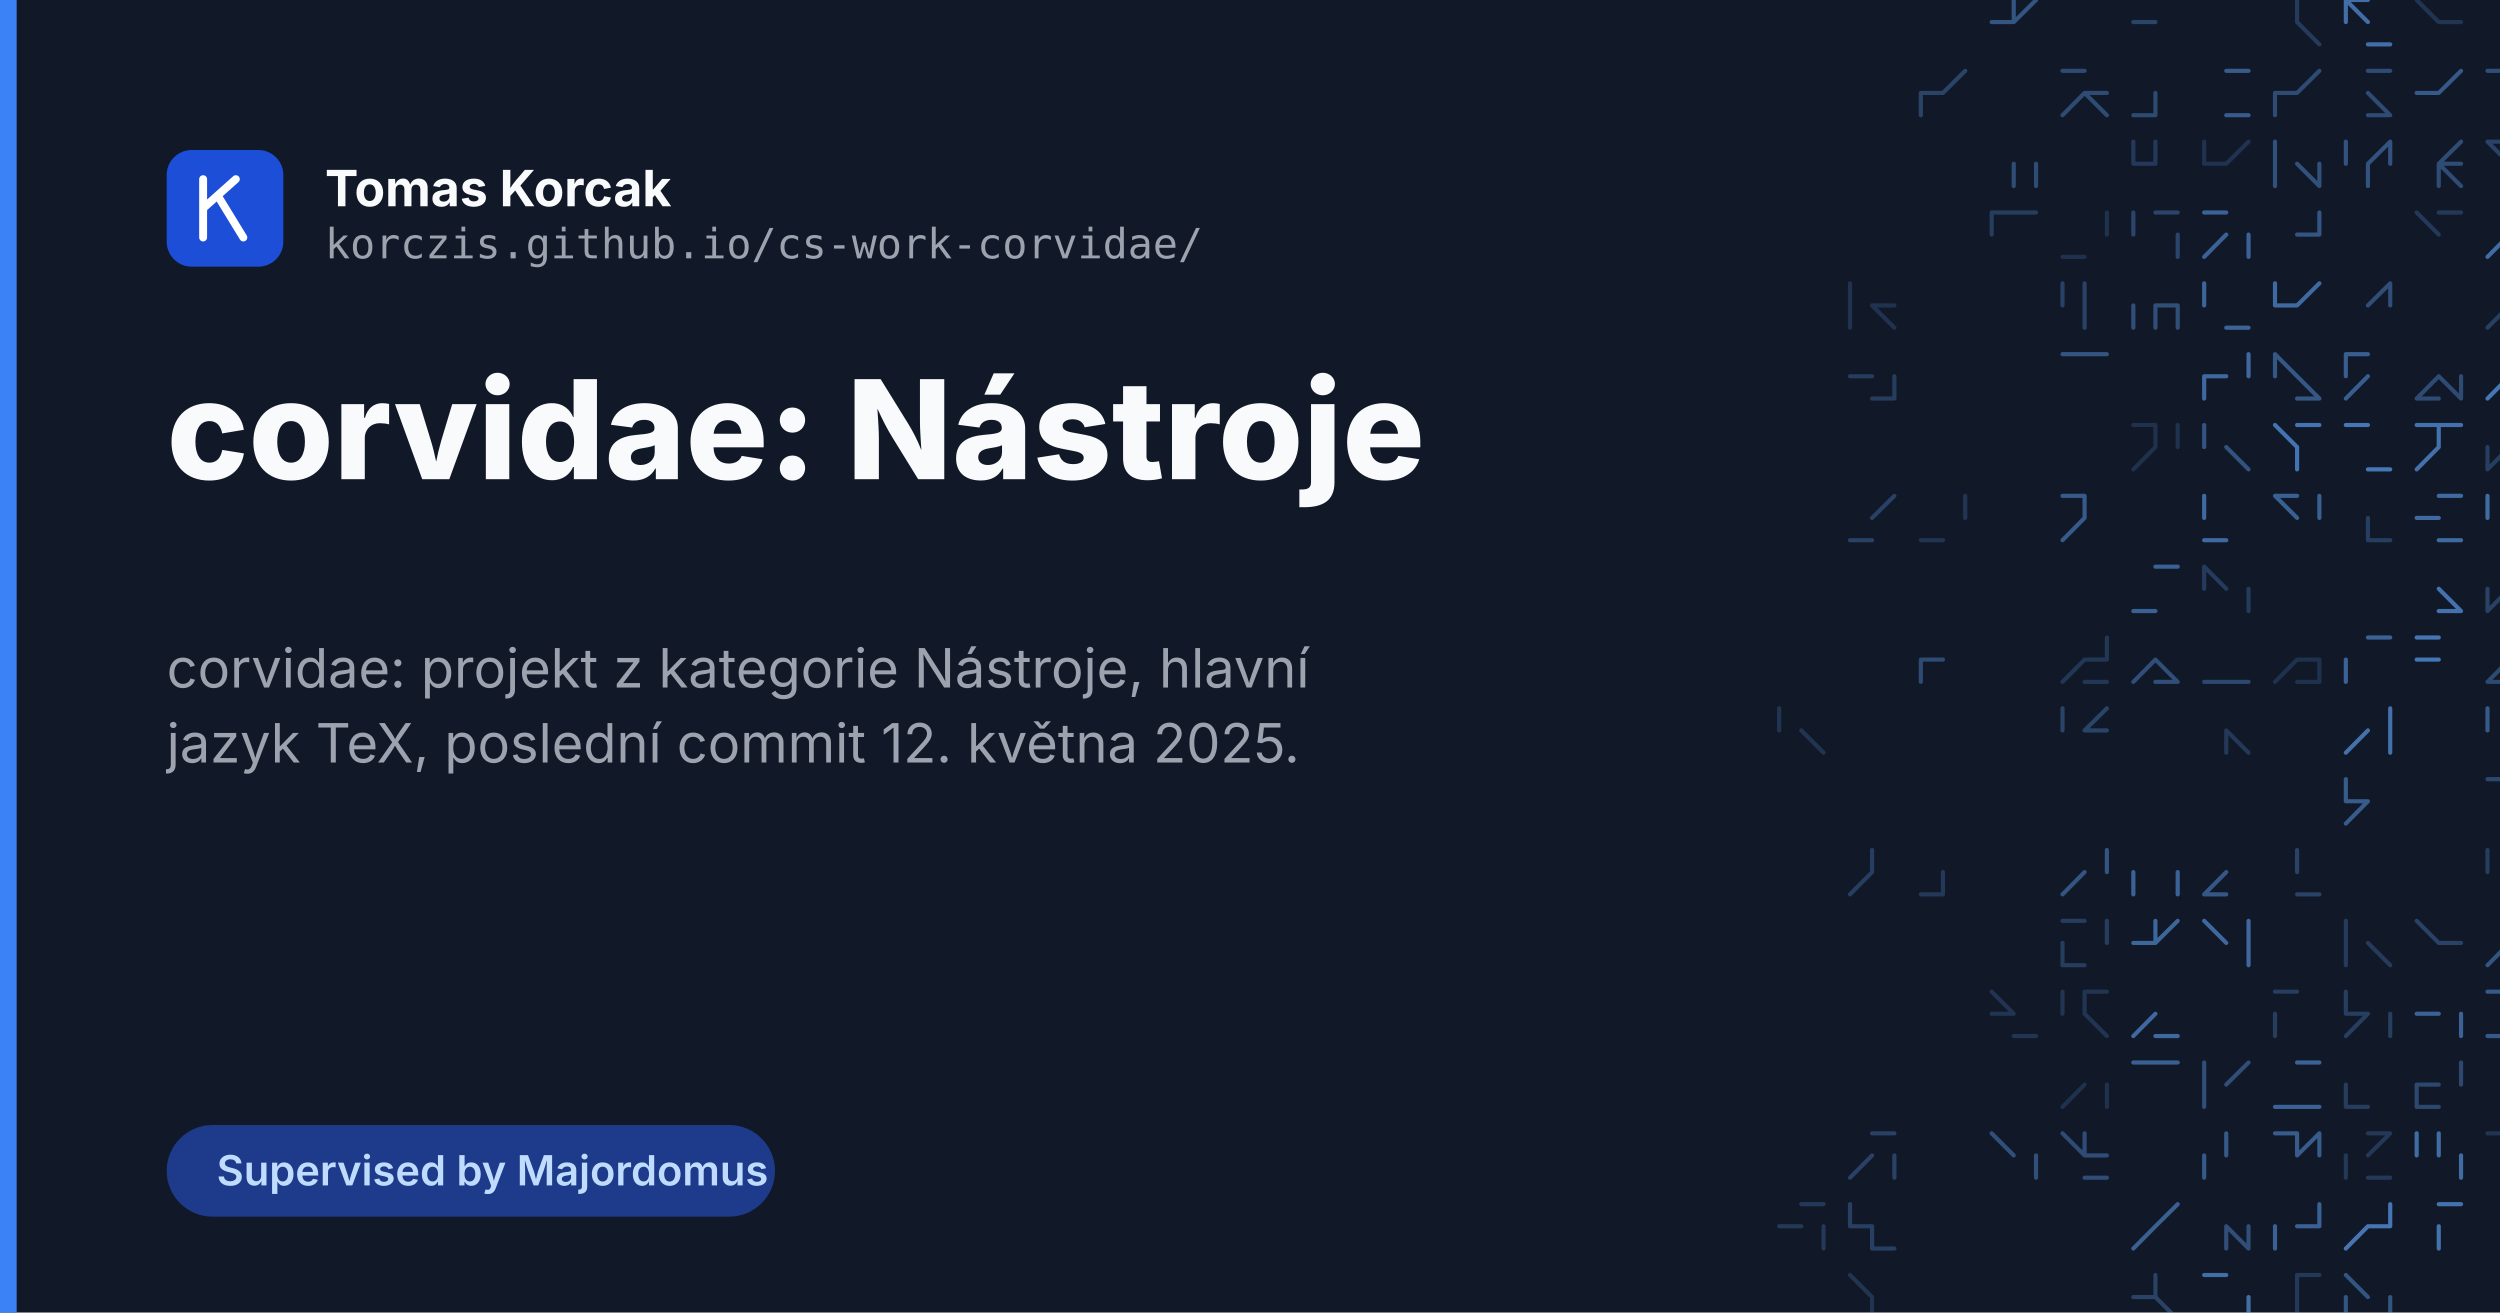
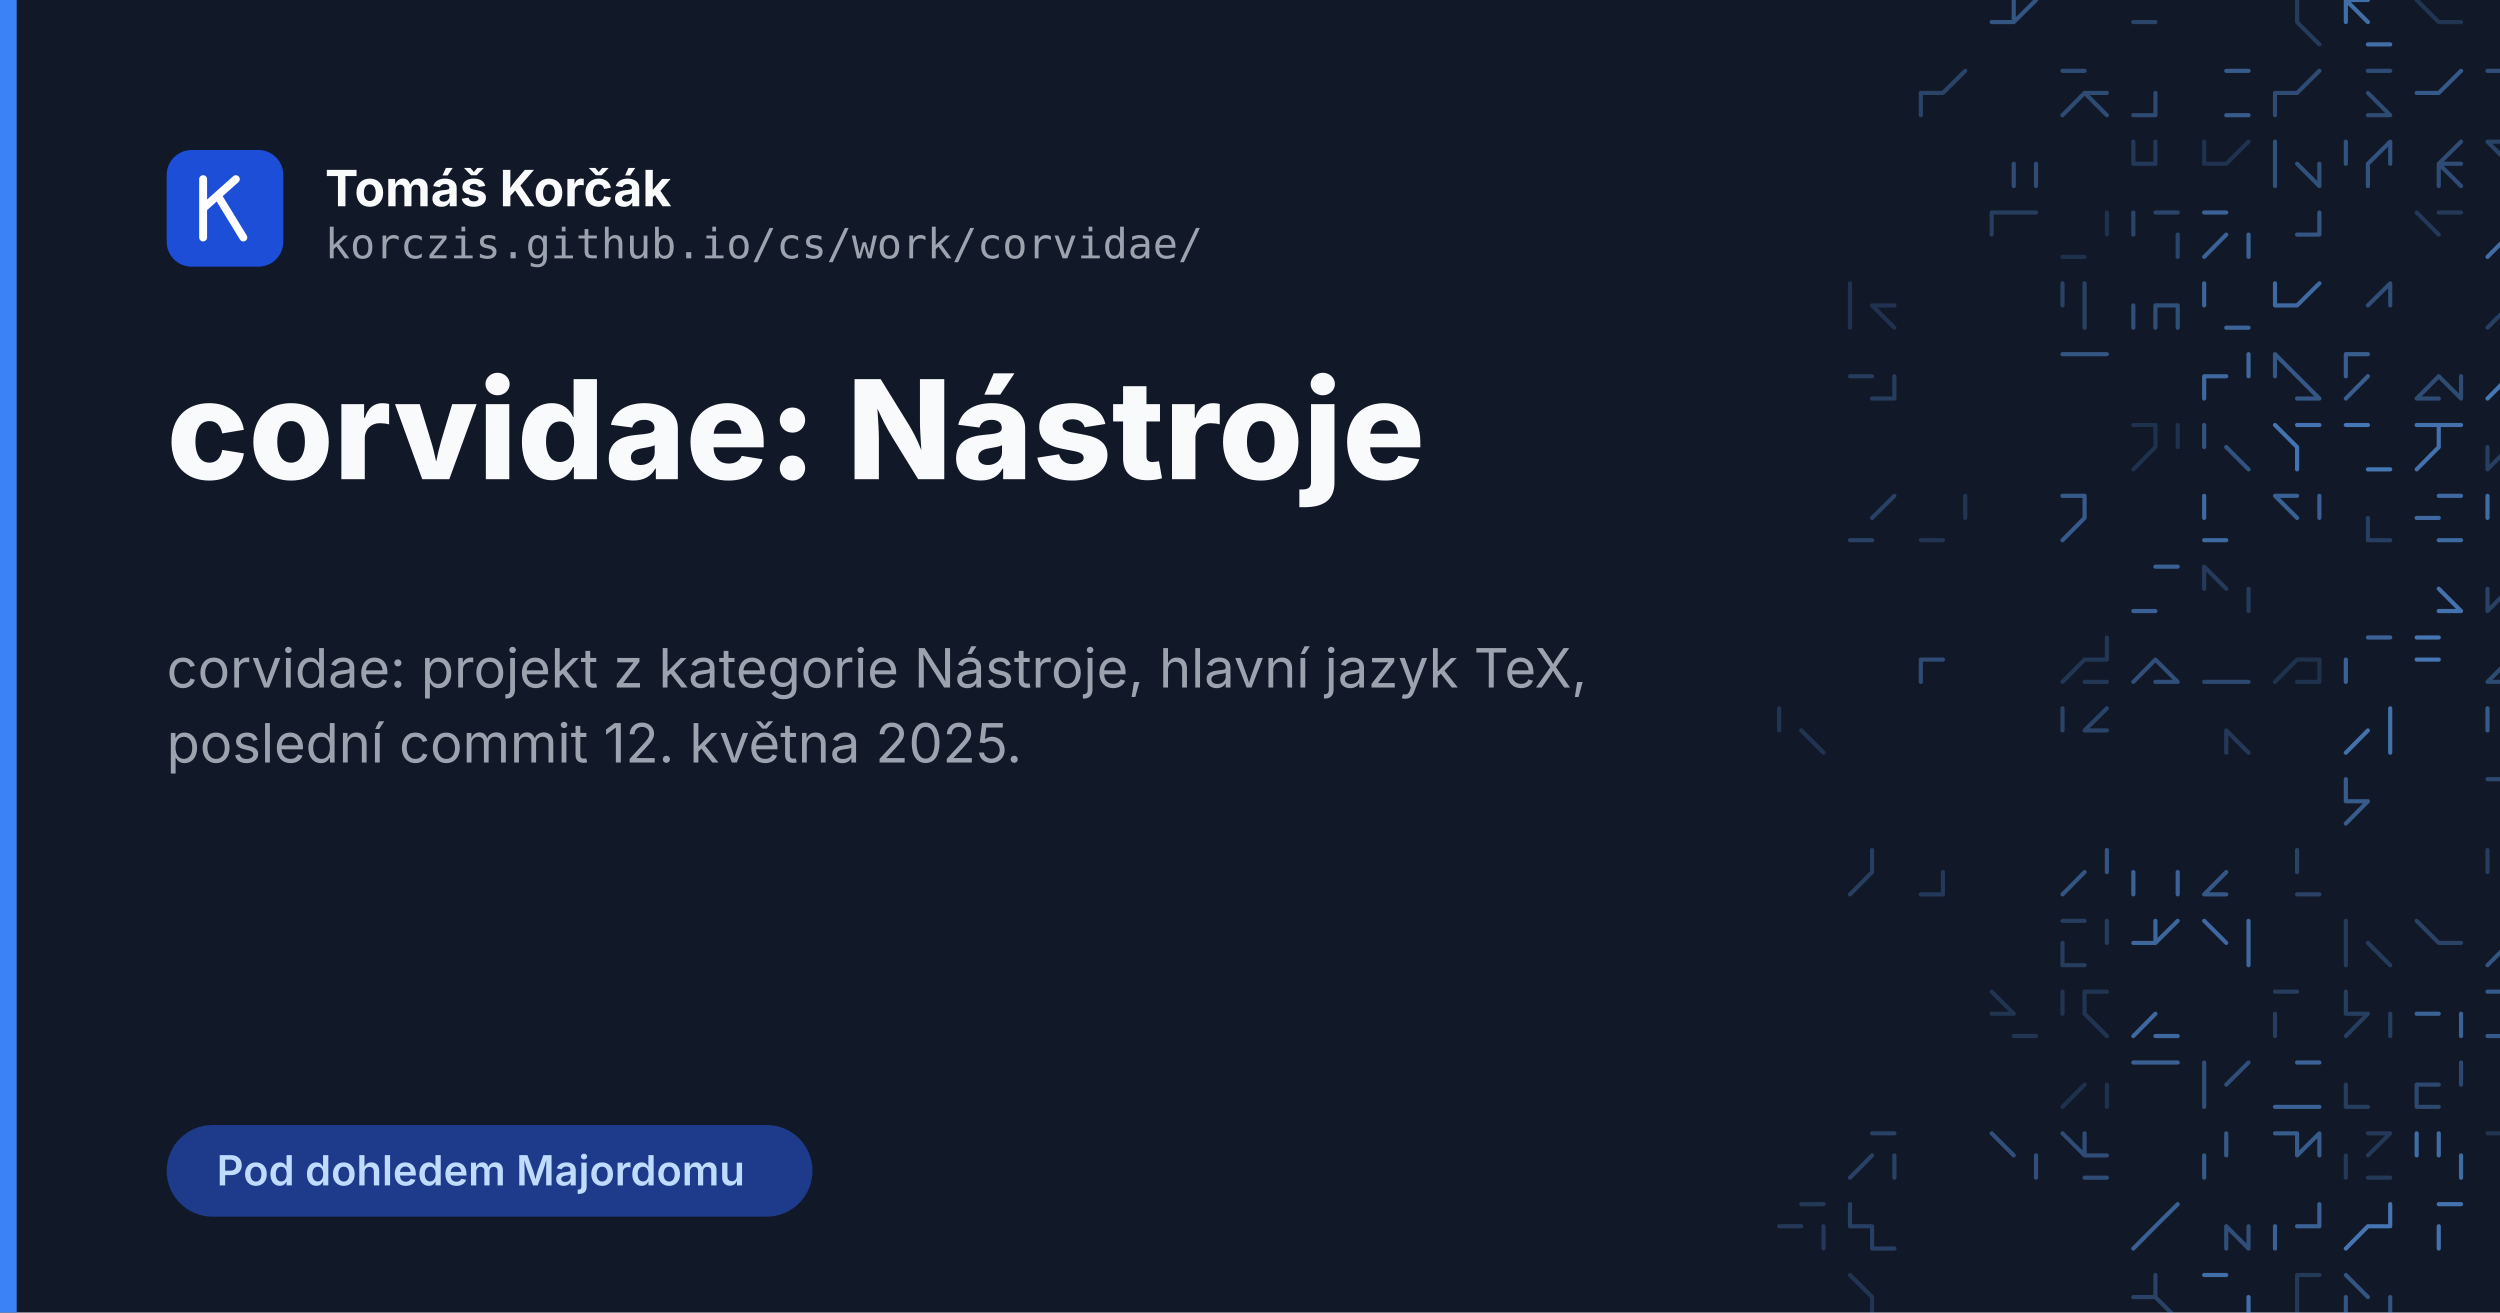
- <svg xmlns="http://www.w3.org/2000/svg" width="1200" height="630" viewBox="0 0 1200 630">
+ <svg xmlns="http://www.w3.org/2000/svg" width="1200" height="630" viewBox="0 0 1200 630" xml:lang="cs">
  <rect width="1200" height="630" fill="#111827" />
  <g fill="none" stroke="#60a5fa" stroke-width="2" stroke-linecap="round">
    <path d="M966.6 0.0L966.6 10.6M956.0 10.6L966.6 10.6M977.3 0.0L966.6 10.6" opacity="0.43" />
    <path d="M1024.0 10.6L1034.6 10.6M1024.0 10.6L1034.6 10.6" opacity="0.32" />
    <path d="M1102.6 0.0L1102.6 10.6M1102.6 10.6L1113.3 21.3M1102.6 0.0L1102.6 10.6" opacity="0.25" />
    <path d="M1136.6 21.3L1147.3 21.3M1126.0 0.0L1136.6 0.0M1126.0 0.0L1126.0 10.6M1126.0 0.0L1136.6 10.6" opacity="0.61" />
    <path d="M1170.6 10.6L1181.3 10.6M1160.0 0.0L1170.6 10.6M1160.0 0.0L1170.6 10.6" opacity="0.21" />
    <path d="M1204.6 10.6L1204.6 21.3M1204.6 21.3L1215.3 21.3" opacity="0.26" />
    <path d="M1228.0 0.0L1238.6 10.6M1238.6 0.0L1249.3 0.0M1228.0 0.0L1238.6 10.6M1238.6 0.0L1238.6 10.6" opacity="0.54" />
    <path d="M943.3 34.0L932.6 44.6M922.0 44.6L932.6 44.6M922.0 44.6L922.0 55.3" opacity="0.31" />
    <path d="M1000.6 44.6L1011.3 44.6M990.0 34.0L1000.6 34.0M1000.6 44.6L1011.3 55.3M1000.6 44.6L990.0 55.3" opacity="0.36" />
    <path d="M1024.0 55.3L1034.6 55.3M1034.6 44.6L1034.6 55.3" opacity="0.35" />
    <path d="M1068.6 55.3L1079.3 55.3M1068.6 34.0L1079.3 34.0" opacity="0.48" />
    <path d="M1113.3 34.0L1102.6 44.6M1092.0 44.6L1092.0 55.3M1092.0 44.6L1102.6 44.6" opacity="0.36" />
    <path d="M1136.6 44.6L1147.3 55.3M1136.6 34.0L1147.3 34.0M1136.6 55.3L1147.3 55.3" opacity="0.36" />
    <path d="M1181.3 34.0L1170.6 44.6M1160.0 44.6L1170.6 44.6" opacity="0.46" />
    <path d="M1194.0 34.0L1204.6 34.0M1204.6 44.6L1215.3 44.6M1204.6 34.0L1204.6 44.6" opacity="0.38" />
    <path d="M1238.6 44.6L1228.0 55.3M1238.6 55.3L1249.3 55.3" opacity="0.31" />
    <path d="M977.3 78.6L977.3 89.3M966.6 78.6L966.6 89.3" opacity="0.37" />
    <path d="M1034.6 68.0L1034.6 78.6M1024.0 78.6L1034.6 78.6M1024.0 68.0L1024.0 78.6" opacity="0.24" />
    <path d="M1058.0 68.0L1058.0 78.6M1079.3 68.0L1068.6 78.6M1058.0 78.6L1068.6 78.6" opacity="0.19" />
    <path d="M1092.0 68.0L1092.0 78.6M1113.3 78.6L1113.3 89.3M1102.6 78.6L1113.3 89.3M1092.0 78.6L1092.0 89.3" opacity="0.41" />
    <path d="M1147.3 68.0L1136.6 78.6M1126.0 68.0L1126.0 78.6M1136.6 78.6L1136.6 89.3M1147.3 68.0L1147.3 78.6" opacity="0.42" />
    <path d="M1170.6 78.6L1181.3 89.3M1170.6 78.6L1181.3 78.6M1170.6 78.6L1170.6 89.3M1181.3 68.0L1170.6 78.6" opacity="0.37" />
    <path d="M1194.0 68.0L1204.6 78.6M1215.3 78.6L1215.3 89.3M1194.0 68.0L1204.6 68.0" opacity="0.30" />
    <path d="M956.0 102.0L966.6 102.0M956.0 102.0L956.0 112.6M966.6 102.0L977.3 102.0" opacity="0.26" />
    <path d="M990.0 123.3L1000.6 123.3M990.0 123.3L1000.6 123.3M1011.3 102.0L1011.3 112.6" opacity="0.18" />
    <path d="M1034.6 102.0L1045.3 102.0M1045.3 112.6L1045.3 123.3M1024.0 102.0L1024.0 112.6" opacity="0.32" />
    <path d="M1058.0 102.0L1068.6 102.0M1079.3 112.6L1079.3 123.3M1079.3 112.6L1079.3 123.3M1068.6 112.6L1058.0 123.3" opacity="0.53" />
    <path d="M1102.6 112.6L1113.3 112.6M1113.3 102.0L1113.3 112.6M1113.3 102.0L1113.3 112.6" opacity="0.44" />
    <path d="M1160.0 102.0L1170.6 112.6M1160.0 102.0L1170.6 112.6M1170.6 102.0L1181.3 102.0" opacity="0.24" />
    <path d="M1204.6 112.6L1194.0 123.3M1204.6 123.3L1215.3 123.3" opacity="0.60" />
    <path d="M1238.6 102.0L1249.3 102.0M1238.6 102.0L1238.6 112.6M1228.0 112.6L1238.6 112.6" opacity="0.19" />
    <path d="M888.0 136.0L888.0 146.6M888.0 146.6L888.0 157.3M898.6 146.6L909.3 157.3M898.6 146.6L909.3 146.6" opacity="0.19" />
    <path d="M1000.6 136.0L1000.6 146.6M1000.6 146.6L1000.6 157.3M990.0 136.0L990.0 146.6" opacity="0.29" />
    <path d="M1034.6 146.6L1034.6 157.3M1045.3 146.6L1045.3 157.3M1024.0 146.6L1024.0 157.3M1034.6 146.6L1045.3 146.6" opacity="0.39" />
    <path d="M1068.6 157.3L1079.3 157.3M1058.0 136.0L1058.0 146.6" opacity="0.54" />
    <path d="M1113.3 136.0L1102.6 146.6M1092.0 136.0L1092.0 146.6M1092.0 146.6L1102.6 146.6" opacity="0.58" />
    <path d="M1147.3 136.0L1136.6 146.6M1147.3 136.0L1147.3 146.6M1147.3 136.0L1147.3 146.6" opacity="0.38" />
    <path d="M1204.6 146.6L1194.0 157.3M1215.3 146.6L1215.3 157.3M1204.6 136.0L1204.6 146.6" opacity="0.28" />
    <path d="M1238.6 146.6L1249.3 146.6M1228.0 136.0L1238.6 136.0M1238.6 146.6L1228.0 157.3M1228.0 146.6L1238.6 146.6" opacity="0.36" />
    <path d="M888.0 180.6L898.6 180.6M909.3 180.6L909.3 191.3M898.6 191.3L909.3 191.3" opacity="0.26" />
    <path d="M990.0 170.0L1000.6 170.0M1000.6 170.0L1011.3 170.0" opacity="0.43" />
    <path d="M1058.0 180.6L1058.0 191.3M1058.0 180.6L1068.6 180.6M1058.0 180.6L1068.6 180.6M1079.3 170.0L1079.3 180.6" opacity="0.57" />
    <path d="M1102.6 191.3L1113.3 191.3M1092.0 170.0L1092.0 180.6M1092.0 170.0L1102.6 180.6M1102.6 180.6L1113.3 191.3" opacity="0.45" />
    <path d="M1126.0 170.0L1136.6 170.0M1136.6 180.6L1126.0 191.3M1126.0 170.0L1126.0 180.6M1136.6 180.6L1126.0 191.3" opacity="0.49" />
    <path d="M1170.6 180.6L1160.0 191.3M1181.3 180.6L1181.3 191.3M1170.6 180.6L1181.3 191.3M1160.0 191.3L1170.6 191.3" opacity="0.36" />
    <path d="M1204.6 180.6L1194.0 191.3M1204.6 191.3L1215.3 191.3" opacity="0.67" />
    <path d="M1228.0 191.3L1238.6 191.3M1238.6 180.6L1238.6 191.3M1238.6 170.0L1238.6 180.6" opacity="0.53" />
    <path d="M1034.6 204.0L1034.6 214.6M1045.3 204.0L1045.3 214.6M1034.6 214.6L1024.0 225.3M1024.0 204.0L1034.6 204.0" opacity="0.18" />
    <path d="M1068.6 214.6L1079.3 225.3M1058.0 204.0L1058.0 214.6" opacity="0.42" />
    <path d="M1092.0 204.0L1102.6 214.6M1102.6 214.6L1102.6 225.3M1102.6 214.6L1102.6 225.3M1102.6 204.0L1113.3 204.0" opacity="0.65" />
    <path d="M1136.6 225.3L1147.3 225.3M1126.0 204.0L1136.6 204.0" opacity="0.67" />
    <path d="M1170.6 204.0L1170.6 214.6M1160.0 204.0L1170.6 204.0M1170.6 204.0L1181.3 204.0M1170.6 214.6L1160.0 225.3" opacity="0.63" />
    <path d="M1194.0 214.6L1194.0 225.3M1204.6 214.6L1194.0 225.3M1204.6 214.6L1215.3 225.3" opacity="0.27" />
    <path d="M1228.0 214.6L1238.6 214.6M1238.6 214.6L1249.3 225.3M1249.3 204.0L1238.6 214.6" opacity="0.48" />
    <path d="M909.3 238.0L898.6 248.6M888.0 259.3L898.6 259.3" opacity="0.29" />
    <path d="M922.0 259.3L932.6 259.3M943.3 238.0L943.3 248.6" opacity="0.21" />
    <path d="M990.0 238.0L1000.6 238.0M1000.6 238.0L1000.6 248.6M1000.6 248.6L990.0 259.3M1000.6 248.6L990.0 259.3" opacity="0.47" />
    <path d="M1058.0 259.3L1068.6 259.3M1058.0 238.0L1058.0 248.6" opacity="0.58" />
    <path d="M1113.3 238.0L1113.3 248.6M1092.0 238.0L1102.6 248.6M1092.0 238.0L1102.6 238.0" opacity="0.51" />
    <path d="M1136.6 259.3L1147.3 259.3M1136.6 248.6L1136.6 259.3" opacity="0.27" />
    <path d="M1170.6 259.3L1181.3 259.3M1170.6 238.0L1181.3 238.0M1160.0 248.6L1170.6 248.6" opacity="0.58" />
    <path d="M1215.3 248.6L1215.3 259.3M1204.6 248.6L1215.3 259.3M1194.0 238.0L1194.0 248.6" opacity="0.59" />
    <path d="M1238.6 248.6L1249.3 259.3M1249.3 238.0L1238.6 248.6M1238.6 238.0L1238.6 248.6" opacity="0.31" />
    <path d="M1024.0 293.3L1034.6 293.3M1034.6 272.0L1045.3 272.0M1034.6 272.0L1045.3 272.0" opacity="0.52" />
    <path d="M1079.3 282.6L1079.3 293.3M1058.0 272.0L1068.6 282.6M1058.0 272.0L1058.0 282.6" opacity="0.25" />
    <path d="M1170.6 282.6L1181.3 293.3M1170.6 293.3L1181.3 293.3" opacity="0.64" />
    <path d="M1204.6 282.6L1204.6 293.3M1194.0 282.6L1194.0 293.3M1204.6 282.6L1194.0 293.3M1204.6 293.3L1215.3 293.3" opacity="0.29" />
    <path d="M1228.0 272.0L1238.6 272.0M1238.6 282.6L1249.3 282.6M1249.3 272.0L1238.6 282.6M1228.0 282.6L1228.0 293.3" opacity="0.65" />
    <path d="M922.0 316.6L932.6 316.6M922.0 316.6L922.0 327.3" opacity="0.36" />
    <path d="M1000.6 327.3L1011.3 327.3M1011.3 306.0L1011.3 316.6M1000.6 316.6L990.0 327.3M1000.6 316.6L1011.3 316.6" opacity="0.22" />
    <path d="M1034.6 327.3L1045.3 327.3M1034.6 316.6L1045.3 327.3M1034.6 316.6L1024.0 327.3" opacity="0.38" />
    <path d="M1068.6 327.3L1079.3 327.3M1058.0 327.3L1068.6 327.3" opacity="0.34" />
    <path d="M1102.6 316.6L1092.0 327.3M1113.3 316.6L1113.3 327.3M1102.6 316.6L1113.3 316.6M1102.6 327.3L1113.3 327.3" opacity="0.18" />
    <path d="M1126.0 316.6L1126.0 327.3M1136.6 306.0L1147.3 306.0" opacity="0.53" />
    <path d="M1160.0 306.0L1170.6 306.0M1160.0 316.6L1170.6 316.6" opacity="0.66" />
    <path d="M1204.6 316.6L1194.0 327.3M1194.0 327.3L1204.6 327.3M1194.0 327.3L1204.6 327.3" opacity="0.35" />
    <path d="M1249.3 306.0L1249.3 316.6M1228.0 327.3L1238.6 327.3M1249.3 316.6L1249.3 327.3" opacity="0.64" />
    <path d="M864.6 350.6L875.3 361.3M854.0 340.0L854.0 350.6" opacity="0.21" />
    <path d="M1011.3 340.0L1000.6 350.6M1000.6 350.6L1011.3 350.6M990.0 340.0L990.0 350.6" opacity="0.31" />
    <path d="M1068.6 350.6L1068.6 361.3M1068.6 350.6L1079.3 361.3" opacity="0.23" />
    <path d="M1147.3 350.6L1147.3 361.3M1147.3 340.0L1147.3 350.6M1136.6 350.6L1126.0 361.3" opacity="0.63" />
    <path d="M1194.0 340.0L1194.0 350.6M1215.3 340.0L1204.6 350.6M1194.0 340.0L1194.0 350.6" opacity="0.47" />
    <path d="M1238.6 361.3L1249.3 361.3M1238.6 350.6L1238.6 361.3M1249.3 340.0L1238.6 350.6M1228.0 340.0L1228.0 350.6" opacity="0.23" />
    <path d="M1136.6 384.6L1126.0 395.3M1126.0 384.6L1136.6 384.6M1126.0 374.0L1126.0 384.6" opacity="0.48" />
    <path d="M1194.0 374.0L1204.6 374.0M1204.6 374.0L1215.3 374.0" opacity="0.34" />
    <path d="M898.6 418.6L888.0 429.3M898.6 408.0L898.6 418.6" opacity="0.27" />
    <path d="M932.6 418.6L932.6 429.3M922.0 429.3L932.6 429.3" opacity="0.24" />
    <path d="M1000.6 418.6L990.0 429.3M1011.3 408.0L1011.3 418.6" opacity="0.43" />
    <path d="M1024.0 418.6L1024.0 429.3M1045.3 418.6L1045.3 429.3" opacity="0.53" />
    <path d="M1058.0 429.3L1068.6 429.3M1058.0 429.3L1068.6 429.3M1068.6 418.6L1058.0 429.3" opacity="0.45" />
    <path d="M1102.6 408.0L1102.6 418.6M1102.6 429.3L1113.3 429.3M1102.6 429.3L1113.3 429.3" opacity="0.30" />
    <path d="M1194.0 408.0L1194.0 418.6M1204.6 408.0L1215.3 408.0M1204.6 408.0L1215.3 408.0" opacity="0.26" />
    <path d="M1011.3 442.0L1011.3 452.6M990.0 463.3L1000.6 463.3M990.0 452.6L990.0 463.3M990.0 442.0L1000.6 442.0" opacity="0.26" />
    <path d="M1034.6 442.0L1034.6 452.6M1045.3 442.0L1034.6 452.6M1024.0 452.6L1034.6 452.6" opacity="0.55" />
    <path d="M1058.0 442.0L1068.6 452.6M1079.3 442.0L1079.3 452.6M1079.3 452.6L1079.3 463.3" opacity="0.57" />
    <path d="M1126.0 442.0L1126.0 452.6M1136.6 452.6L1147.3 463.3M1126.0 442.0L1126.0 452.6M1126.0 452.6L1126.0 463.3" opacity="0.25" />
    <path d="M1170.6 452.6L1181.3 452.6M1170.6 452.6L1181.3 452.6M1160.0 442.0L1170.6 452.6" opacity="0.30" />
    <path d="M1204.6 463.3L1215.3 463.3M1204.6 452.6L1194.0 463.3" opacity="0.43" />
    <path d="M1228.0 442.0L1238.6 452.6M1228.0 452.6L1238.6 452.6M1249.3 442.0L1249.3 452.6" opacity="0.40" />
    <path d="M956.0 486.6L966.6 486.6M966.6 497.3L977.3 497.3M966.6 497.3L977.3 497.3M956.0 476.0L966.6 486.6" opacity="0.20" />
    <path d="M1000.6 476.0L1000.6 486.6M990.0 476.0L990.0 486.6M1000.6 476.0L1011.3 476.0M1000.6 486.6L1011.3 497.3" opacity="0.21" />
    <path d="M1034.6 497.3L1045.3 497.3M1034.6 486.6L1024.0 497.3" opacity="0.57" />
    <path d="M1092.0 476.0L1102.6 476.0M1092.0 486.6L1092.0 497.3" opacity="0.26" />
    <path d="M1126.0 476.0L1126.0 486.6M1126.0 486.6L1136.6 486.6M1136.6 486.6L1126.0 497.3M1147.3 486.6L1147.3 497.3" opacity="0.27" />
    <path d="M1160.0 486.6L1170.6 486.6M1181.3 486.6L1181.3 497.3" opacity="0.53" />
    <path d="M1194.0 476.0L1204.6 476.0M1194.0 497.3L1204.6 497.3M1204.6 486.6L1215.3 486.6M1204.6 476.0L1204.6 486.6" opacity="0.46" />
    <path d="M1228.0 497.3L1238.6 497.3M1238.6 486.6L1249.3 486.6" opacity="0.60" />
    <path d="M1000.6 520.6L990.0 531.3M1011.3 520.6L1011.3 531.3" opacity="0.18" />
    <path d="M1034.6 510.0L1045.3 510.0M1024.0 510.0L1034.6 510.0" opacity="0.51" />
    <path d="M1058.0 510.0L1058.0 520.6M1058.0 520.6L1058.0 531.3M1079.3 510.0L1068.6 520.6" opacity="0.38" />
    <path d="M1102.6 531.3L1113.3 531.3M1102.6 510.0L1113.3 510.0M1092.0 531.3L1102.6 531.3" opacity="0.53" />
    <path d="M1126.0 531.3L1136.6 531.3M1126.0 520.6L1126.0 531.3" opacity="0.26" />
    <path d="M1160.0 520.6L1170.6 520.6M1160.0 520.6L1160.0 531.3M1181.3 510.0L1181.3 520.6M1160.0 531.3L1170.6 531.3" opacity="0.34" />
    <path d="M1204.6 531.3L1215.3 531.3M1215.3 510.0L1215.3 520.6" opacity="0.37" />
    <path d="M1228.0 531.3L1238.6 531.3M1228.0 520.6L1228.0 531.3" opacity="0.57" />
    <path d="M909.3 554.6L909.3 565.3M898.6 544.0L909.3 544.0M898.6 554.6L888.0 565.3M898.6 554.6L888.0 565.3" opacity="0.29" />
    <path d="M977.3 554.6L977.3 565.3M956.0 544.0L966.6 554.6" opacity="0.40" />
    <path d="M1000.6 544.0L1000.6 554.6M1000.6 554.6L1011.3 554.6M990.0 544.0L1000.6 554.6M1000.6 565.3L1011.3 565.3" opacity="0.37" />
    <path d="M1058.0 554.6L1058.0 565.3M1068.6 544.0L1068.6 554.6" opacity="0.46" />
    <path d="M1102.6 544.0L1102.6 554.6M1113.3 544.0L1102.6 554.6M1113.3 544.0L1113.3 554.6M1092.0 544.0L1102.6 544.0" opacity="0.48" />
    <path d="M1136.6 544.0L1147.3 544.0M1147.3 544.0L1136.6 554.6M1136.6 565.3L1147.3 565.3M1126.0 554.6L1126.0 565.3" opacity="0.23" />
    <path d="M1181.3 554.6L1181.3 565.3M1160.0 544.0L1160.0 554.6M1170.6 544.0L1170.6 554.6" opacity="0.59" />
    <path d="M1194.0 544.0L1204.6 544.0M1204.6 565.3L1215.3 565.3M1215.3 544.0L1215.3 554.6" opacity="0.20" />
    <path d="M1238.6 544.0L1238.6 554.6M1249.3 544.0L1238.6 554.6" opacity="0.36" />
    <path d="M864.6 578.0L875.3 578.0M854.0 588.6L864.6 588.6M875.3 588.6L875.3 599.3" opacity="0.23" />
    <path d="M898.6 588.6L898.6 599.3M888.0 578.0L888.0 588.6M898.6 599.3L909.3 599.3M888.0 588.6L898.6 588.6" opacity="0.28" />
    <path d="M1045.3 578.0L1034.6 588.6M1034.6 588.6L1024.0 599.3" opacity="0.51" />
    <path d="M1079.3 588.6L1079.3 599.3M1068.6 588.6L1079.3 599.3M1068.6 588.6L1068.6 599.3" opacity="0.38" />
    <path d="M1113.3 578.0L1113.3 588.6M1092.0 588.6L1092.0 599.3M1102.6 588.6L1113.3 588.6" opacity="0.52" />
    <path d="M1147.3 578.0L1147.3 588.6M1136.6 588.6L1147.3 588.6M1136.6 588.6L1126.0 599.3" opacity="0.66" />
    <path d="M1170.6 588.6L1170.6 599.3M1170.6 578.0L1181.3 578.0" opacity="0.64" />
    <path d="M1215.3 588.6L1215.3 599.3M1204.6 578.0L1204.6 588.6" opacity="0.27" />
    <path d="M888.0 612.0L898.6 622.6M898.6 622.6L898.6 633.3" opacity="0.20" />
    <path d="M1024.0 622.6L1034.6 622.6M1034.6 612.0L1034.6 622.6M1034.6 622.6L1045.3 633.3" opacity="0.30" />
    <path d="M1079.3 622.6L1079.3 633.3M1058.0 612.0L1068.6 612.0M1058.0 633.3L1068.6 633.3" opacity="0.61" />
    <path d="M1102.6 612.0L1102.6 622.6M1102.6 622.6L1102.6 633.3M1102.6 612.0L1113.3 612.0M1092.0 633.3L1102.6 633.3" opacity="0.23" />
    <path d="M1126.0 622.6L1126.0 633.3M1126.0 612.0L1136.6 622.6M1147.3 622.6L1147.3 633.3M1126.0 633.3L1136.6 633.3" opacity="0.43" />
    <path d="M1228.0 622.6L1228.0 633.3M1238.6 633.3L1249.3 633.3M1249.3 612.0L1249.3 622.6M1228.0 622.6L1238.6 622.6" opacity="0.55" />
    <path d="M888.0 667.3L898.6 667.3M898.6 656.6L909.3 667.3M888.0 646.0L888.0 656.6" opacity="0.30" />
    <path d="M1068.6 667.3L1079.3 667.3M1058.0 656.6L1058.0 667.3" opacity="0.63" />
    <path d="M1102.6 646.0L1113.3 646.0M1102.6 656.6L1113.3 656.6M1102.6 656.6L1102.6 667.3" opacity="0.61" />
    <path d="M1126.0 646.0L1136.6 646.0M1126.0 646.0L1126.0 656.6" opacity="0.19" />
    <path d="M1160.0 646.0L1170.6 656.6M1160.0 656.6L1170.6 656.6" opacity="0.21" />
    <path d="M1194.0 656.6L1194.0 667.3M1194.0 646.0L1204.6 656.6M1204.6 656.6L1204.6 667.3" opacity="0.57" />
    <path d="M1238.6 656.6L1238.6 667.3M1228.0 646.0L1238.6 656.6M1228.0 646.0L1238.6 646.0" opacity="0.38" />
  </g>
  <rect x="0" y="0" width="8" height="630" fill="#3b82f6" />
  <g font-family="Inter, Helvetica Neue, Helvetica, Arial, sans-serif">
    <rect x="80" y="72" width="56" height="56" rx="12" fill="#1d4ed8" />
    <g fill="none" stroke="#fff" stroke-width="3.8" stroke-linecap="round" stroke-linejoin="round">
      <path d="M97.5 86v28M97.5 100l15.7-14M104.5 93.9l12.3 20.1" />
    </g>
-     <text x="156" y="99" font-size="24" font-weight="700" fill="#f9fafb">Tomas Korcak</text>
-     <text x="156" y="124" font-size="20" font-family="JetBrains Mono, Menlo, monospace" fill="#9ca3af">korczis.github.io/cs-work-corvidae/</text>
+     <text x="156" y="99" font-size="24" font-weight="700" fill="#f9fafb">Tomáš Korčák</text>
+     <text id="address" x="156" y="124" font-size="20" font-family="JetBrains Mono, Menlo, monospace" fill="#9ca3af">korczis.github.io/cs/work/corvidae/</text>
    <text x="80" y="230" font-size="66" font-weight="800" fill="#f9fafb">corvidae: Nástroje</text>
-     <text x="80" y="330" font-size="26" fill="#9ca3af">corvidae: projekt z kategorie Nástroje, hlavní</text>
-     <text x="80" y="366" font-size="26" fill="#9ca3af">jazyk TeX, poslední commit 12. května 2025.</text>
-     <rect x="80" y="540" width="292" height="44" rx="22" fill="#1e3a8a" />
-     <text x="104" y="569" font-size="20" font-weight="600" fill="#bfdbfe">Supervised by Majordomus</text>
+     <text x="80" y="330" font-size="26" fill="#9ca3af">corvidae: projekt z kategorie Nástroje, hlavní jazyk TeX,</text>
+     <text x="80" y="366" font-size="26" fill="#9ca3af">poslední commit 12. května 2025.</text>
+     <rect x="80" y="540" width="310" height="44" rx="22" fill="#1e3a8a" />
+     <text x="104" y="569" font-size="20" font-weight="600" fill="#bfdbfe">Pod dohledem Majordomu</text>
  </g>
</svg>
